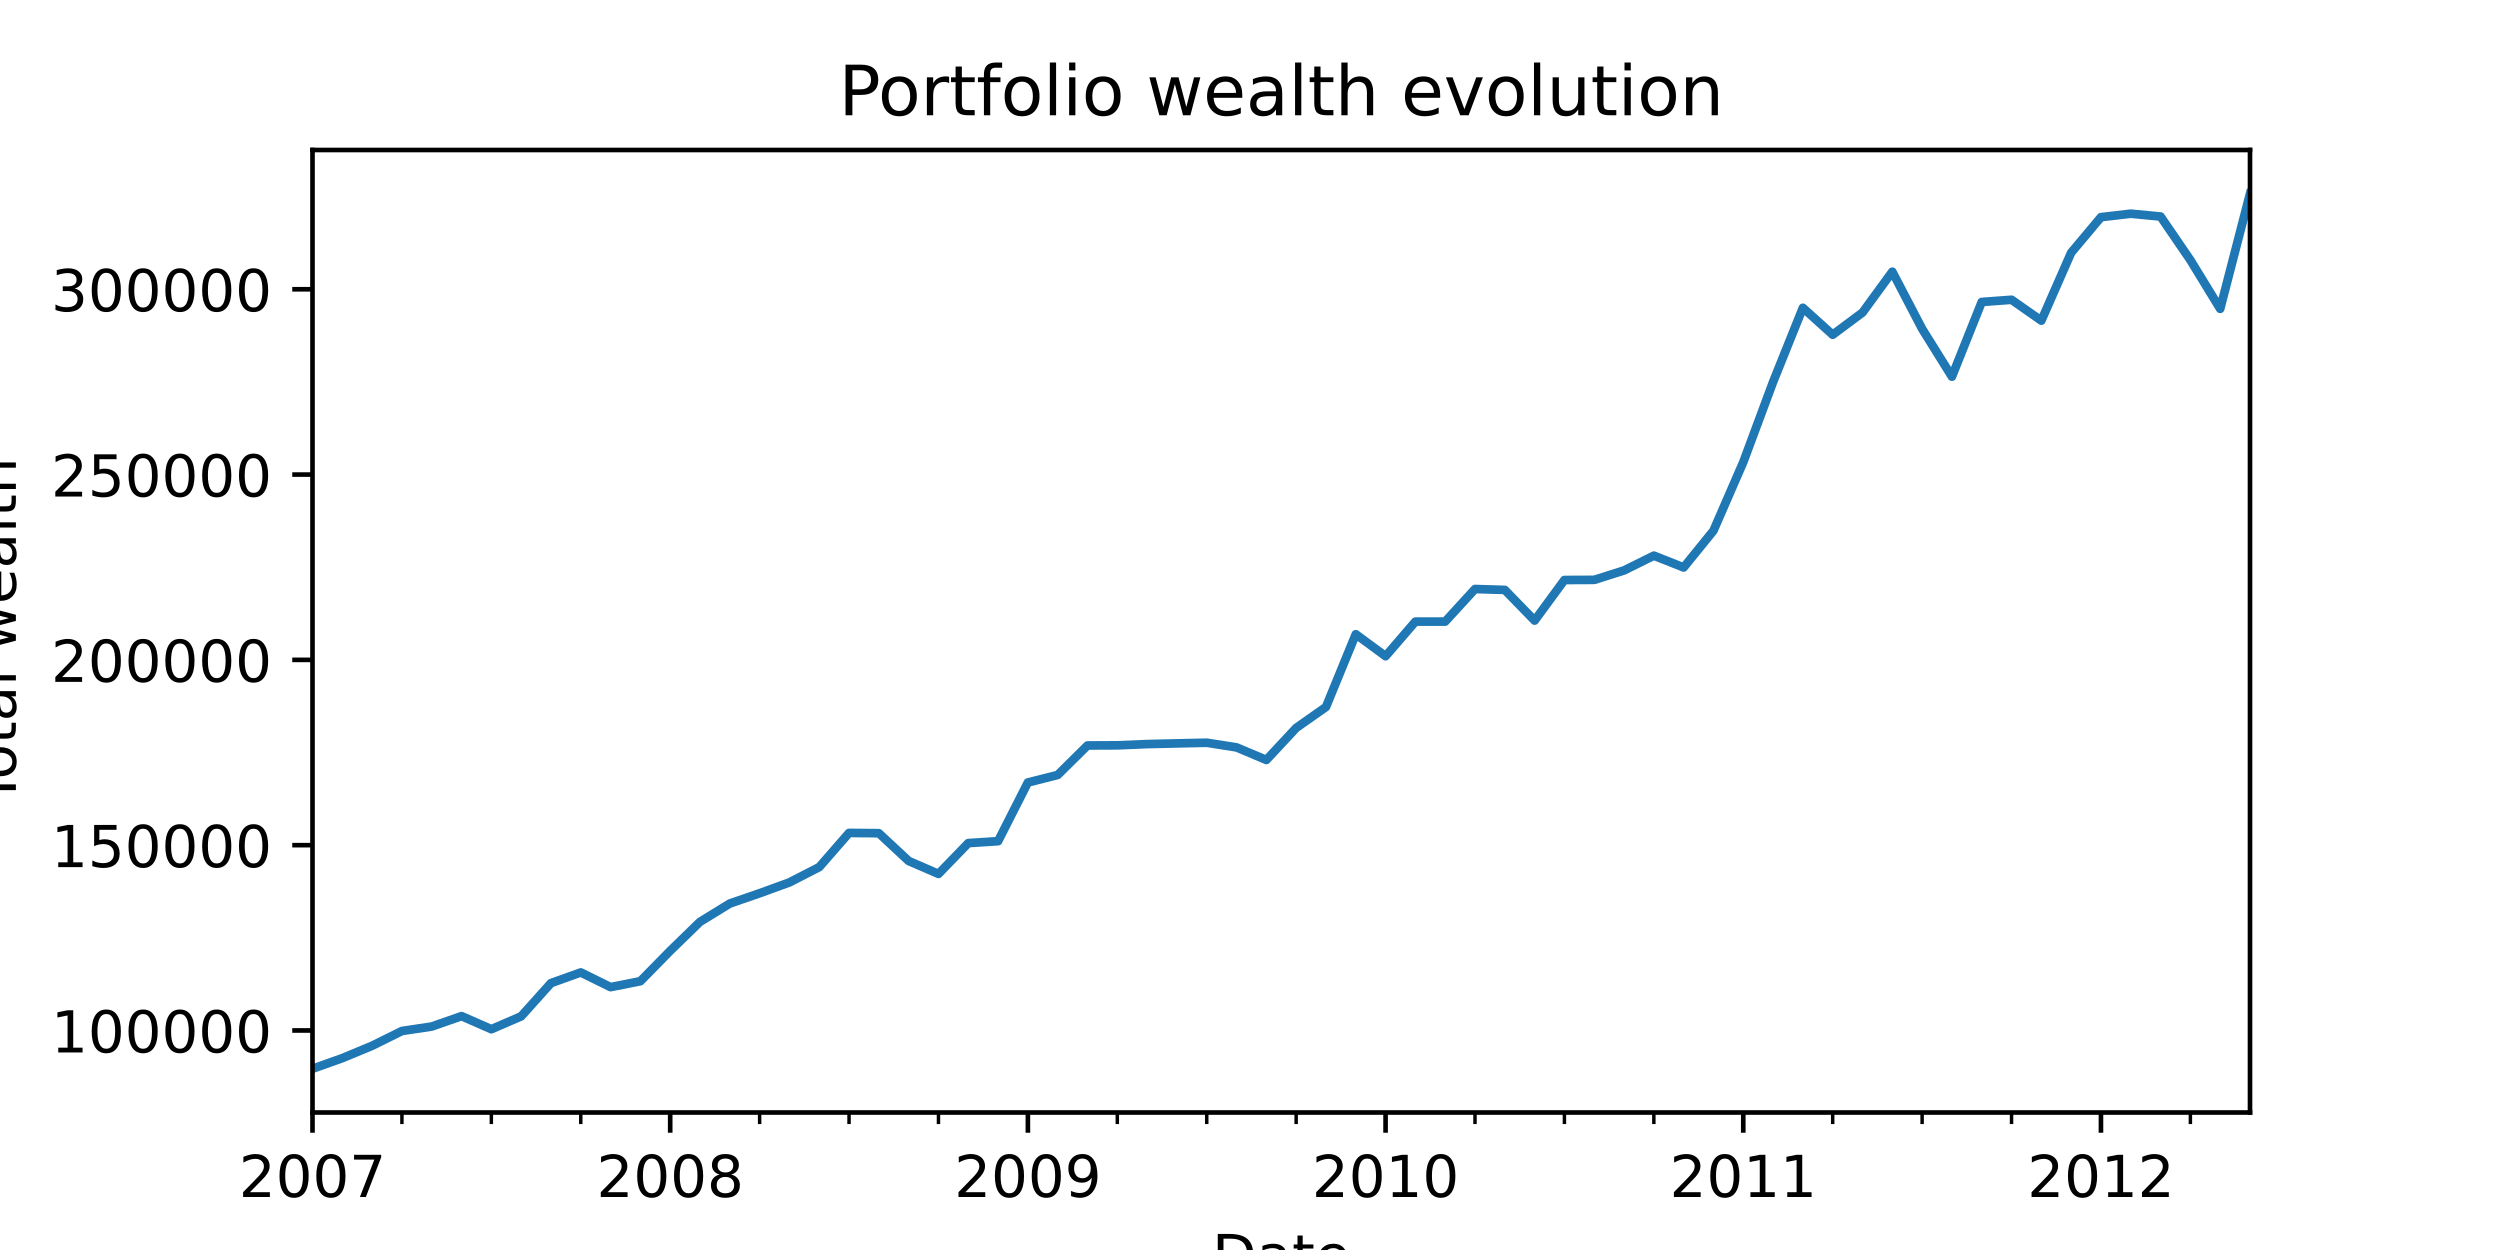
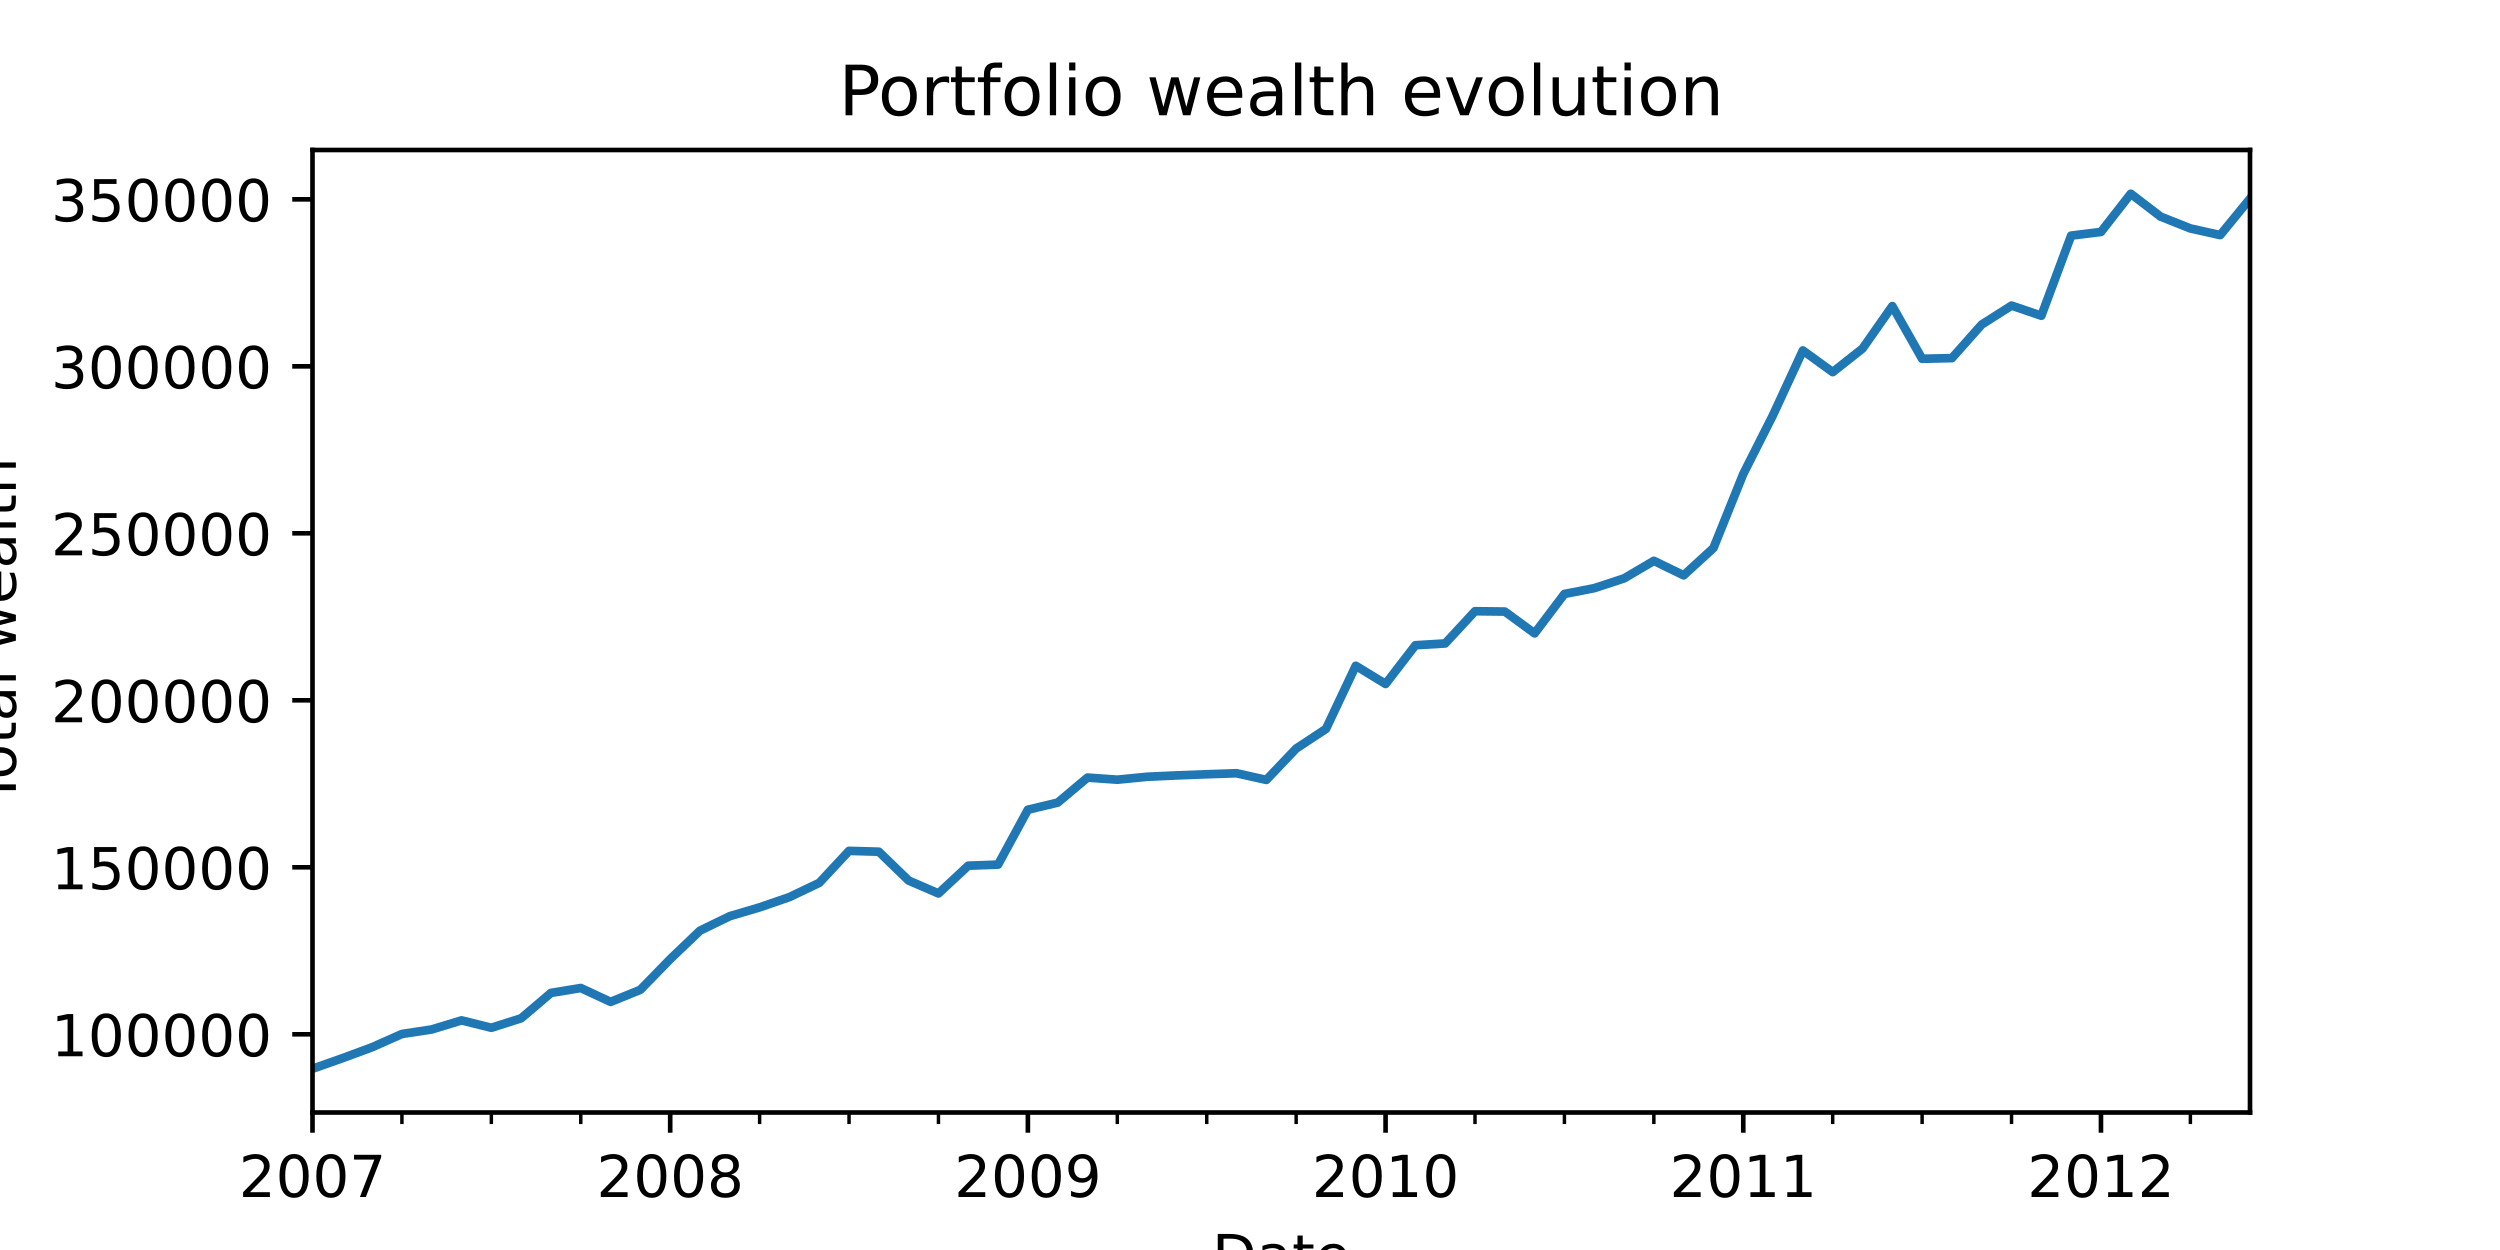
<svg xmlns="http://www.w3.org/2000/svg" xmlns:xlink="http://www.w3.org/1999/xlink" width="432pt" height="216pt" viewBox="0 0 432 216" version="1.1">
  <defs>
    <style type="text/css">*{stroke-linejoin: round; stroke-linecap: butt}</style>
  </defs>
  <g id="figure_1">
    <g id="patch_1">
      <path d="M 0 216  L 432 216  L 432 0  L 0 0  z " style="fill: #ffffff" />
    </g>
    <g id="axes_1">
      <g id="patch_2">
        <path d="M 54 192.24  L 388.8 192.24  L 388.8 25.92  L 54 25.92  z " style="fill: #ffffff" />
      </g>
      <g id="matplotlib.axis_1">
        <g id="xtick_1">
          <g id="line2d_1">
            <defs>
-               <path id="mf719084420" d="M 0 0  L 0 3.5  " style="stroke: #000000; stroke-width: 0.8" />
+               <path id="mb0f0eada7c" d="M 0 0  L 0 3.5  " style="stroke: #000000; stroke-width: 0.8" />
            </defs>
            <g>
-               <use xlink:href="#mf719084420" x="54" y="192.24" style="stroke: #000000; stroke-width: 0.8" />
+               <use xlink:href="#mb0f0eada7c" x="54" y="192.24" style="stroke: #000000; stroke-width: 0.8" />
            </g>
          </g>
          <g id="text_1">
            <g transform="translate(41.275 206.8384)scale(0.1 -0.1)">
              <defs>
                <path id="DejaVuSans-32" d="M 1228 531  L 3431 531  L 3431 0  L 469 0  L 469 531  Q 828 903 1448 1529  Q 2069 2156 2228 2338  Q 2531 2678 2651 2914  Q 2772 3150 2772 3378  Q 2772 3750 2511 3984  Q 2250 4219 1831 4219  Q 1534 4219 1204 4116  Q 875 4013 500 3803  L 500 4441  Q 881 4594 1212 4672  Q 1544 4750 1819 4750  Q 2544 4750 2975 4387  Q 3406 4025 3406 3419  Q 3406 3131 3298 2873  Q 3191 2616 2906 2266  Q 2828 2175 2409 1742  Q 1991 1309 1228 531  z " transform="scale(0.015625)" />
                <path id="DejaVuSans-30" d="M 2034 4250  Q 1547 4250 1301 3770  Q 1056 3291 1056 2328  Q 1056 1369 1301 889  Q 1547 409 2034 409  Q 2525 409 2770 889  Q 3016 1369 3016 2328  Q 3016 3291 2770 3770  Q 2525 4250 2034 4250  z M 2034 4750  Q 2819 4750 3233 4129  Q 3647 3509 3647 2328  Q 3647 1150 3233 529  Q 2819 -91 2034 -91  Q 1250 -91 836 529  Q 422 1150 422 2328  Q 422 3509 836 4129  Q 1250 4750 2034 4750  z " transform="scale(0.015625)" />
                <path id="DejaVuSans-37" d="M 525 4666  L 3525 4666  L 3525 4397  L 1831 0  L 1172 0  L 2766 4134  L 525 4134  L 525 4666  z " transform="scale(0.015625)" />
              </defs>
              <use xlink:href="#DejaVuSans-32" />
              <use xlink:href="#DejaVuSans-30" x="63.623" />
              <use xlink:href="#DejaVuSans-30" x="127.246" />
              <use xlink:href="#DejaVuSans-37" x="190.869" />
            </g>
          </g>
        </g>
        <g id="xtick_2">
          <g id="line2d_2">
            <g>
-               <use xlink:href="#mf719084420" x="115.809" y="192.24" style="stroke: #000000; stroke-width: 0.8" />
+               <use xlink:href="#mb0f0eada7c" x="115.809" y="192.24" style="stroke: #000000; stroke-width: 0.8" />
            </g>
          </g>
          <g id="text_2">
            <g transform="translate(103.0842 206.8384)scale(0.1 -0.1)">
              <defs>
                <path id="DejaVuSans-38" d="M 2034 2216  Q 1584 2216 1326 1975  Q 1069 1734 1069 1313  Q 1069 891 1326 650  Q 1584 409 2034 409  Q 2484 409 2743 651  Q 3003 894 3003 1313  Q 3003 1734 2745 1975  Q 2488 2216 2034 2216  z M 1403 2484  Q 997 2584 770 2862  Q 544 3141 544 3541  Q 544 4100 942 4425  Q 1341 4750 2034 4750  Q 2731 4750 3128 4425  Q 3525 4100 3525 3541  Q 3525 3141 3298 2862  Q 3072 2584 2669 2484  Q 3125 2378 3379 2068  Q 3634 1759 3634 1313  Q 3634 634 3220 271  Q 2806 -91 2034 -91  Q 1263 -91 848 271  Q 434 634 434 1313  Q 434 1759 690 2068  Q 947 2378 1403 2484  z M 1172 3481  Q 1172 3119 1398 2916  Q 1625 2713 2034 2713  Q 2441 2713 2670 2916  Q 2900 3119 2900 3481  Q 2900 3844 2670 4047  Q 2441 4250 2034 4250  Q 1625 4250 1398 4047  Q 1172 3844 1172 3481  z " transform="scale(0.015625)" />
              </defs>
              <use xlink:href="#DejaVuSans-32" />
              <use xlink:href="#DejaVuSans-30" x="63.623" />
              <use xlink:href="#DejaVuSans-30" x="127.246" />
              <use xlink:href="#DejaVuSans-38" x="190.869" />
            </g>
          </g>
        </g>
        <g id="xtick_3">
          <g id="line2d_3">
            <g>
-               <use xlink:href="#mf719084420" x="177.618" y="192.24" style="stroke: #000000; stroke-width: 0.8" />
+               <use xlink:href="#mb0f0eada7c" x="177.618" y="192.24" style="stroke: #000000; stroke-width: 0.8" />
            </g>
          </g>
          <g id="text_3">
            <g transform="translate(164.8935 206.8384)scale(0.1 -0.1)">
              <defs>
                <path id="DejaVuSans-39" d="M 703 97  L 703 672  Q 941 559 1184 500  Q 1428 441 1663 441  Q 2288 441 2617 861  Q 2947 1281 2994 2138  Q 2813 1869 2534 1725  Q 2256 1581 1919 1581  Q 1219 1581 811 2004  Q 403 2428 403 3163  Q 403 3881 828 4315  Q 1253 4750 1959 4750  Q 2769 4750 3195 4129  Q 3622 3509 3622 2328  Q 3622 1225 3098 567  Q 2575 -91 1691 -91  Q 1453 -91 1209 -44  Q 966 3 703 97  z M 1959 2075  Q 2384 2075 2632 2365  Q 2881 2656 2881 3163  Q 2881 3666 2632 3958  Q 2384 4250 1959 4250  Q 1534 4250 1286 3958  Q 1038 3666 1038 3163  Q 1038 2656 1286 2365  Q 1534 2075 1959 2075  z " transform="scale(0.015625)" />
              </defs>
              <use xlink:href="#DejaVuSans-32" />
              <use xlink:href="#DejaVuSans-30" x="63.623" />
              <use xlink:href="#DejaVuSans-30" x="127.246" />
              <use xlink:href="#DejaVuSans-39" x="190.869" />
            </g>
          </g>
        </g>
        <g id="xtick_4">
          <g id="line2d_4">
            <g>
-               <use xlink:href="#mf719084420" x="239.428" y="192.24" style="stroke: #000000; stroke-width: 0.8" />
+               <use xlink:href="#mb0f0eada7c" x="239.428" y="192.24" style="stroke: #000000; stroke-width: 0.8" />
            </g>
          </g>
          <g id="text_4">
            <g transform="translate(226.7027 206.8384)scale(0.1 -0.1)">
              <defs>
                <path id="DejaVuSans-31" d="M 794 531  L 1825 531  L 1825 4091  L 703 3866  L 703 4441  L 1819 4666  L 2450 4666  L 2450 531  L 3481 531  L 3481 0  L 794 0  L 794 531  z " transform="scale(0.015625)" />
              </defs>
              <use xlink:href="#DejaVuSans-32" />
              <use xlink:href="#DejaVuSans-30" x="63.623" />
              <use xlink:href="#DejaVuSans-31" x="127.246" />
              <use xlink:href="#DejaVuSans-30" x="190.869" />
            </g>
          </g>
        </g>
        <g id="xtick_5">
          <g id="line2d_5">
            <g>
-               <use xlink:href="#mf719084420" x="301.237" y="192.24" style="stroke: #000000; stroke-width: 0.8" />
+               <use xlink:href="#mb0f0eada7c" x="301.237" y="192.24" style="stroke: #000000; stroke-width: 0.8" />
            </g>
          </g>
          <g id="text_5">
            <g transform="translate(288.5119 206.8384)scale(0.1 -0.1)">
              <use xlink:href="#DejaVuSans-32" />
              <use xlink:href="#DejaVuSans-30" x="63.623" />
              <use xlink:href="#DejaVuSans-31" x="127.246" />
              <use xlink:href="#DejaVuSans-31" x="190.869" />
            </g>
          </g>
        </g>
        <g id="xtick_6">
          <g id="line2d_6">
            <g>
-               <use xlink:href="#mf719084420" x="363.046" y="192.24" style="stroke: #000000; stroke-width: 0.8" />
+               <use xlink:href="#mb0f0eada7c" x="363.046" y="192.24" style="stroke: #000000; stroke-width: 0.8" />
            </g>
          </g>
          <g id="text_6">
            <g transform="translate(350.3212 206.8384)scale(0.1 -0.1)">
              <use xlink:href="#DejaVuSans-32" />
              <use xlink:href="#DejaVuSans-30" x="63.623" />
              <use xlink:href="#DejaVuSans-31" x="127.246" />
              <use xlink:href="#DejaVuSans-32" x="190.869" />
            </g>
          </g>
        </g>
        <g id="xtick_7">
          <g id="line2d_7">
            <defs>
-               <path id="m80c0fb1353" d="M 0 0  L 0 2  " style="stroke: #000000; stroke-width: 0.6" />
+               <path id="m983324889f" d="M 0 0  L 0 2  " style="stroke: #000000; stroke-width: 0.6" />
            </defs>
            <g>
-               <use xlink:href="#m80c0fb1353" x="69.452" y="192.24" style="stroke: #000000; stroke-width: 0.6" />
+               <use xlink:href="#m983324889f" x="69.452" y="192.24" style="stroke: #000000; stroke-width: 0.6" />
            </g>
          </g>
        </g>
        <g id="xtick_8">
          <g id="line2d_8">
            <g>
-               <use xlink:href="#m80c0fb1353" x="84.905" y="192.24" style="stroke: #000000; stroke-width: 0.6" />
+               <use xlink:href="#m983324889f" x="84.905" y="192.24" style="stroke: #000000; stroke-width: 0.6" />
            </g>
          </g>
        </g>
        <g id="xtick_9">
          <g id="line2d_9">
            <g>
-               <use xlink:href="#m80c0fb1353" x="100.357" y="192.24" style="stroke: #000000; stroke-width: 0.6" />
+               <use xlink:href="#m983324889f" x="100.357" y="192.24" style="stroke: #000000; stroke-width: 0.6" />
            </g>
          </g>
        </g>
        <g id="xtick_10">
          <g id="line2d_10">
            <g>
-               <use xlink:href="#m80c0fb1353" x="131.262" y="192.24" style="stroke: #000000; stroke-width: 0.6" />
+               <use xlink:href="#m983324889f" x="131.262" y="192.24" style="stroke: #000000; stroke-width: 0.6" />
            </g>
          </g>
        </g>
        <g id="xtick_11">
          <g id="line2d_11">
            <g>
-               <use xlink:href="#m80c0fb1353" x="146.714" y="192.24" style="stroke: #000000; stroke-width: 0.6" />
+               <use xlink:href="#m983324889f" x="146.714" y="192.24" style="stroke: #000000; stroke-width: 0.6" />
            </g>
          </g>
        </g>
        <g id="xtick_12">
          <g id="line2d_12">
            <g>
-               <use xlink:href="#m80c0fb1353" x="162.166" y="192.24" style="stroke: #000000; stroke-width: 0.6" />
+               <use xlink:href="#m983324889f" x="162.166" y="192.24" style="stroke: #000000; stroke-width: 0.6" />
            </g>
          </g>
        </g>
        <g id="xtick_13">
          <g id="line2d_13">
            <g>
-               <use xlink:href="#m80c0fb1353" x="193.071" y="192.24" style="stroke: #000000; stroke-width: 0.6" />
+               <use xlink:href="#m983324889f" x="193.071" y="192.24" style="stroke: #000000; stroke-width: 0.6" />
            </g>
          </g>
        </g>
        <g id="xtick_14">
          <g id="line2d_14">
            <g>
-               <use xlink:href="#m80c0fb1353" x="208.523" y="192.24" style="stroke: #000000; stroke-width: 0.6" />
+               <use xlink:href="#m983324889f" x="208.523" y="192.24" style="stroke: #000000; stroke-width: 0.6" />
            </g>
          </g>
        </g>
        <g id="xtick_15">
          <g id="line2d_15">
            <g>
-               <use xlink:href="#m80c0fb1353" x="223.975" y="192.24" style="stroke: #000000; stroke-width: 0.6" />
+               <use xlink:href="#m983324889f" x="223.975" y="192.24" style="stroke: #000000; stroke-width: 0.6" />
            </g>
          </g>
        </g>
        <g id="xtick_16">
          <g id="line2d_16">
            <g>
-               <use xlink:href="#m80c0fb1353" x="254.88" y="192.24" style="stroke: #000000; stroke-width: 0.6" />
+               <use xlink:href="#m983324889f" x="254.88" y="192.24" style="stroke: #000000; stroke-width: 0.6" />
            </g>
          </g>
        </g>
        <g id="xtick_17">
          <g id="line2d_17">
            <g>
-               <use xlink:href="#m80c0fb1353" x="270.332" y="192.24" style="stroke: #000000; stroke-width: 0.6" />
+               <use xlink:href="#m983324889f" x="270.332" y="192.24" style="stroke: #000000; stroke-width: 0.6" />
            </g>
          </g>
        </g>
        <g id="xtick_18">
          <g id="line2d_18">
            <g>
-               <use xlink:href="#m80c0fb1353" x="285.785" y="192.24" style="stroke: #000000; stroke-width: 0.6" />
+               <use xlink:href="#m983324889f" x="285.785" y="192.24" style="stroke: #000000; stroke-width: 0.6" />
            </g>
          </g>
        </g>
        <g id="xtick_19">
          <g id="line2d_19">
            <g>
-               <use xlink:href="#m80c0fb1353" x="316.689" y="192.24" style="stroke: #000000; stroke-width: 0.6" />
+               <use xlink:href="#m983324889f" x="316.689" y="192.24" style="stroke: #000000; stroke-width: 0.6" />
            </g>
          </g>
        </g>
        <g id="xtick_20">
          <g id="line2d_20">
            <g>
-               <use xlink:href="#m80c0fb1353" x="332.142" y="192.24" style="stroke: #000000; stroke-width: 0.6" />
+               <use xlink:href="#m983324889f" x="332.142" y="192.24" style="stroke: #000000; stroke-width: 0.6" />
            </g>
          </g>
        </g>
        <g id="xtick_21">
          <g id="line2d_21">
            <g>
-               <use xlink:href="#m80c0fb1353" x="347.594" y="192.24" style="stroke: #000000; stroke-width: 0.6" />
+               <use xlink:href="#m983324889f" x="347.594" y="192.24" style="stroke: #000000; stroke-width: 0.6" />
            </g>
          </g>
        </g>
        <g id="xtick_22">
          <g id="line2d_22">
            <g>
-               <use xlink:href="#m80c0fb1353" x="378.498" y="192.24" style="stroke: #000000; stroke-width: 0.6" />
+               <use xlink:href="#m983324889f" x="378.498" y="192.24" style="stroke: #000000; stroke-width: 0.6" />
            </g>
          </g>
        </g>
        <g id="text_7">
          <g transform="translate(209.4492 220.5166)scale(0.1 -0.1)">
            <defs>
              <path id="DejaVuSans-44" d="M 1259 4147  L 1259 519  L 2022 519  Q 2988 519 3436 956  Q 3884 1394 3884 2338  Q 3884 3275 3436 3711  Q 2988 4147 2022 4147  L 1259 4147  z M 628 4666  L 1925 4666  Q 3281 4666 3915 4102  Q 4550 3538 4550 2338  Q 4550 1131 3912 565  Q 3275 0 1925 0  L 628 0  L 628 4666  z " transform="scale(0.015625)" />
              <path id="DejaVuSans-61" d="M 2194 1759  Q 1497 1759 1228 1600  Q 959 1441 959 1056  Q 959 750 1161 570  Q 1363 391 1709 391  Q 2188 391 2477 730  Q 2766 1069 2766 1631  L 2766 1759  L 2194 1759  z M 3341 1997  L 3341 0  L 2766 0  L 2766 531  Q 2569 213 2275 61  Q 1981 -91 1556 -91  Q 1019 -91 701 211  Q 384 513 384 1019  Q 384 1609 779 1909  Q 1175 2209 1959 2209  L 2766 2209  L 2766 2266  Q 2766 2663 2505 2880  Q 2244 3097 1772 3097  Q 1472 3097 1187 3025  Q 903 2953 641 2809  L 641 3341  Q 956 3463 1253 3523  Q 1550 3584 1831 3584  Q 2591 3584 2966 3190  Q 3341 2797 3341 1997  z " transform="scale(0.015625)" />
              <path id="DejaVuSans-74" d="M 1172 4494  L 1172 3500  L 2356 3500  L 2356 3053  L 1172 3053  L 1172 1153  Q 1172 725 1289 603  Q 1406 481 1766 481  L 2356 481  L 2356 0  L 1766 0  Q 1100 0 847 248  Q 594 497 594 1153  L 594 3053  L 172 3053  L 172 3500  L 594 3500  L 594 4494  L 1172 4494  z " transform="scale(0.015625)" />
              <path id="DejaVuSans-65" d="M 3597 1894  L 3597 1613  L 953 1613  Q 991 1019 1311 708  Q 1631 397 2203 397  Q 2534 397 2845 478  Q 3156 559 3463 722  L 3463 178  Q 3153 47 2828 -22  Q 2503 -91 2169 -91  Q 1331 -91 842 396  Q 353 884 353 1716  Q 353 2575 817 3079  Q 1281 3584 2069 3584  Q 2775 3584 3186 3129  Q 3597 2675 3597 1894  z M 3022 2063  Q 3016 2534 2758 2815  Q 2500 3097 2075 3097  Q 1594 3097 1305 2825  Q 1016 2553 972 2059  L 3022 2063  z " transform="scale(0.015625)" />
            </defs>
            <use xlink:href="#DejaVuSans-44" />
            <use xlink:href="#DejaVuSans-61" x="77.002" />
            <use xlink:href="#DejaVuSans-74" x="138.281" />
            <use xlink:href="#DejaVuSans-65" x="177.49" />
          </g>
        </g>
      </g>
      <g id="matplotlib.axis_2">
        <g id="ytick_1">
          <g id="line2d_23">
            <defs>
-               <path id="mf77ad3c771" d="M 0 0  L -3.5 0  " style="stroke: #000000; stroke-width: 0.8" />
+               <path id="m7c777632a1" d="M 0 0  L -3.5 0  " style="stroke: #000000; stroke-width: 0.8" />
            </defs>
            <g>
-               <use xlink:href="#mf77ad3c771" x="54" y="178.065" style="stroke: #000000; stroke-width: 0.8" />
+               <use xlink:href="#m7c777632a1" x="54" y="178.726" style="stroke: #000000; stroke-width: 0.8" />
            </g>
          </g>
          <g id="text_8">
-             <g transform="translate(8.825 181.8645)scale(0.1 -0.1)">
+             <g transform="translate(8.825 182.5255)scale(0.1 -0.1)">
              <use xlink:href="#DejaVuSans-31" />
              <use xlink:href="#DejaVuSans-30" x="63.623" />
              <use xlink:href="#DejaVuSans-30" x="127.246" />
              <use xlink:href="#DejaVuSans-30" x="190.869" />
              <use xlink:href="#DejaVuSans-30" x="254.492" />
              <use xlink:href="#DejaVuSans-30" x="318.115" />
            </g>
          </g>
        </g>
        <g id="ytick_2">
          <g id="line2d_24">
            <g>
-               <use xlink:href="#mf77ad3c771" x="54" y="146.045" style="stroke: #000000; stroke-width: 0.8" />
+               <use xlink:href="#m7c777632a1" x="54" y="149.87" style="stroke: #000000; stroke-width: 0.8" />
            </g>
          </g>
          <g id="text_9">
-             <g transform="translate(8.825 149.8441)scale(0.1 -0.1)">
+             <g transform="translate(8.825 153.6691)scale(0.1 -0.1)">
              <defs>
                <path id="DejaVuSans-35" d="M 691 4666  L 3169 4666  L 3169 4134  L 1269 4134  L 1269 2991  Q 1406 3038 1543 3061  Q 1681 3084 1819 3084  Q 2600 3084 3056 2656  Q 3513 2228 3513 1497  Q 3513 744 3044 326  Q 2575 -91 1722 -91  Q 1428 -91 1123 -41  Q 819 9 494 109  L 494 744  Q 775 591 1075 516  Q 1375 441 1709 441  Q 2250 441 2565 725  Q 2881 1009 2881 1497  Q 2881 1984 2565 2268  Q 2250 2553 1709 2553  Q 1456 2553 1204 2497  Q 953 2441 691 2322  L 691 4666  z " transform="scale(0.015625)" />
              </defs>
              <use xlink:href="#DejaVuSans-31" />
              <use xlink:href="#DejaVuSans-35" x="63.623" />
              <use xlink:href="#DejaVuSans-30" x="127.246" />
              <use xlink:href="#DejaVuSans-30" x="190.869" />
              <use xlink:href="#DejaVuSans-30" x="254.492" />
              <use xlink:href="#DejaVuSans-30" x="318.115" />
            </g>
          </g>
        </g>
        <g id="ytick_3">
          <g id="line2d_25">
            <g>
-               <use xlink:href="#mf77ad3c771" x="54" y="114.025" style="stroke: #000000; stroke-width: 0.8" />
+               <use xlink:href="#m7c777632a1" x="54" y="121.013" style="stroke: #000000; stroke-width: 0.8" />
            </g>
          </g>
          <g id="text_10">
-             <g transform="translate(8.825 117.8238)scale(0.1 -0.1)">
+             <g transform="translate(8.825 124.8127)scale(0.1 -0.1)">
              <use xlink:href="#DejaVuSans-32" />
              <use xlink:href="#DejaVuSans-30" x="63.623" />
              <use xlink:href="#DejaVuSans-30" x="127.246" />
              <use xlink:href="#DejaVuSans-30" x="190.869" />
              <use xlink:href="#DejaVuSans-30" x="254.492" />
              <use xlink:href="#DejaVuSans-30" x="318.115" />
            </g>
          </g>
        </g>
        <g id="ytick_4">
          <g id="line2d_26">
            <g>
-               <use xlink:href="#mf77ad3c771" x="54" y="82.004" style="stroke: #000000; stroke-width: 0.8" />
+               <use xlink:href="#m7c777632a1" x="54" y="92.157" style="stroke: #000000; stroke-width: 0.8" />
            </g>
          </g>
          <g id="text_11">
-             <g transform="translate(8.825 85.80342)scale(0.1 -0.1)">
+             <g transform="translate(8.825 95.95632)scale(0.1 -0.1)">
              <use xlink:href="#DejaVuSans-32" />
              <use xlink:href="#DejaVuSans-35" x="63.623" />
              <use xlink:href="#DejaVuSans-30" x="127.246" />
              <use xlink:href="#DejaVuSans-30" x="190.869" />
              <use xlink:href="#DejaVuSans-30" x="254.492" />
              <use xlink:href="#DejaVuSans-30" x="318.115" />
            </g>
          </g>
        </g>
        <g id="ytick_5">
          <g id="line2d_27">
            <g>
-               <use xlink:href="#mf77ad3c771" x="54" y="49.984" style="stroke: #000000; stroke-width: 0.8" />
+               <use xlink:href="#m7c777632a1" x="54" y="63.301" style="stroke: #000000; stroke-width: 0.8" />
            </g>
          </g>
          <g id="text_12">
-             <g transform="translate(8.825 53.78307)scale(0.1 -0.1)">
+             <g transform="translate(8.825 67.09991)scale(0.1 -0.1)">
              <defs>
                <path id="DejaVuSans-33" d="M 2597 2516  Q 3050 2419 3304 2112  Q 3559 1806 3559 1356  Q 3559 666 3084 287  Q 2609 -91 1734 -91  Q 1441 -91 1130 -33  Q 819 25 488 141  L 488 750  Q 750 597 1062 519  Q 1375 441 1716 441  Q 2309 441 2620 675  Q 2931 909 2931 1356  Q 2931 1769 2642 2001  Q 2353 2234 1838 2234  L 1294 2234  L 1294 2753  L 1863 2753  Q 2328 2753 2575 2939  Q 2822 3125 2822 3475  Q 2822 3834 2567 4026  Q 2313 4219 1838 4219  Q 1578 4219 1281 4162  Q 984 4106 628 3988  L 628 4550  Q 988 4650 1302 4700  Q 1616 4750 1894 4750  Q 2613 4750 3031 4423  Q 3450 4097 3450 3541  Q 3450 3153 3228 2886  Q 3006 2619 2597 2516  z " transform="scale(0.015625)" />
              </defs>
              <use xlink:href="#DejaVuSans-33" />
              <use xlink:href="#DejaVuSans-30" x="63.623" />
              <use xlink:href="#DejaVuSans-30" x="127.246" />
              <use xlink:href="#DejaVuSans-30" x="190.869" />
              <use xlink:href="#DejaVuSans-30" x="254.492" />
              <use xlink:href="#DejaVuSans-30" x="318.115" />
            </g>
          </g>
        </g>
-         <g id="text_13">
+         <g id="ytick_6">
+           <g id="line2d_28">
+             <g>
+               <use xlink:href="#m7c777632a1" x="54" y="34.444" style="stroke: #000000; stroke-width: 0.8" />
+             </g>
+           </g>
+           <g id="text_13">
+             <g transform="translate(8.825 38.24351)scale(0.1 -0.1)">
+               <use xlink:href="#DejaVuSans-33" />
+               <use xlink:href="#DejaVuSans-35" x="63.623" />
+               <use xlink:href="#DejaVuSans-30" x="127.246" />
+               <use xlink:href="#DejaVuSans-30" x="190.869" />
+               <use xlink:href="#DejaVuSans-30" x="254.492" />
+               <use xlink:href="#DejaVuSans-30" x="318.115" />
+             </g>
+           </g>
+         </g>
+         <g id="text_14">
          <g transform="translate(2.745312 139.0933)rotate(-90)scale(0.1 -0.1)">
            <defs>
              <path id="DejaVuSans-54" d="M -19 4666  L 3928 4666  L 3928 4134  L 2272 4134  L 2272 0  L 1638 0  L 1638 4134  L -19 4134  L -19 4666  z " transform="scale(0.015625)" />
              <path id="DejaVuSans-6f" d="M 1959 3097  Q 1497 3097 1228 2736  Q 959 2375 959 1747  Q 959 1119 1226 758  Q 1494 397 1959 397  Q 2419 397 2687 759  Q 2956 1122 2956 1747  Q 2956 2369 2687 2733  Q 2419 3097 1959 3097  z M 1959 3584  Q 2709 3584 3137 3096  Q 3566 2609 3566 1747  Q 3566 888 3137 398  Q 2709 -91 1959 -91  Q 1206 -91 779 398  Q 353 888 353 1747  Q 353 2609 779 3096  Q 1206 3584 1959 3584  z " transform="scale(0.015625)" />
              <path id="DejaVuSans-6c" d="M 603 4863  L 1178 4863  L 1178 0  L 603 0  L 603 4863  z " transform="scale(0.015625)" />
              <path id="DejaVuSans-20" transform="scale(0.015625)" />
              <path id="DejaVuSans-77" d="M 269 3500  L 844 3500  L 1563 769  L 2278 3500  L 2956 3500  L 3675 769  L 4391 3500  L 4966 3500  L 4050 0  L 3372 0  L 2619 2869  L 1863 0  L 1184 0  L 269 3500  z " transform="scale(0.015625)" />
              <path id="DejaVuSans-68" d="M 3513 2113  L 3513 0  L 2938 0  L 2938 2094  Q 2938 2591 2744 2837  Q 2550 3084 2163 3084  Q 1697 3084 1428 2787  Q 1159 2491 1159 1978  L 1159 0  L 581 0  L 581 4863  L 1159 4863  L 1159 2956  Q 1366 3272 1645 3428  Q 1925 3584 2291 3584  Q 2894 3584 3203 3211  Q 3513 2838 3513 2113  z " transform="scale(0.015625)" />
            </defs>
            <use xlink:href="#DejaVuSans-54" />
            <use xlink:href="#DejaVuSans-6f" x="44.084" />
            <use xlink:href="#DejaVuSans-74" x="105.266" />
            <use xlink:href="#DejaVuSans-61" x="144.475" />
            <use xlink:href="#DejaVuSans-6c" x="205.754" />
            <use xlink:href="#DejaVuSans-20" x="233.537" />
            <use xlink:href="#DejaVuSans-77" x="265.324" />
            <use xlink:href="#DejaVuSans-65" x="347.111" />
            <use xlink:href="#DejaVuSans-61" x="408.635" />
            <use xlink:href="#DejaVuSans-6c" x="469.914" />
            <use xlink:href="#DejaVuSans-74" x="497.697" />
            <use xlink:href="#DejaVuSans-68" x="536.906" />
          </g>
        </g>
      </g>
-       <g id="line2d_28">
-         <path d="M 54 184.68  L 59.151 182.844  L 64.302 180.707  L 69.452 178.156  L 74.603 177.383  L 79.754 175.586  L 84.905 177.847  L 90.055 175.622  L 95.206 169.886  L 100.357 168.036  L 105.508 170.573  L 110.658 169.551  L 115.809 164.3  L 120.96 159.293  L 126.111 156.128  L 131.262 154.354  L 136.412 152.477  L 141.563 149.836  L 146.714 143.929  L 151.865 143.978  L 157.015 148.779  L 162.166 151.009  L 167.317 145.689  L 172.468 145.355  L 177.618 135.214  L 182.769 133.911  L 187.92 128.818  L 193.071 128.795  L 198.222 128.579  L 203.372 128.457  L 208.523 128.343  L 213.674 129.15  L 218.825 131.32  L 223.975 125.789  L 229.126 122.167  L 234.277 109.6  L 239.428 113.389  L 244.578 107.417  L 249.729 107.408  L 254.88 101.784  L 260.031 101.938  L 265.182 107.236  L 270.332 100.225  L 275.483 100.201  L 280.634 98.571  L 285.785 96.018  L 290.935 98.056  L 296.086 91.702  L 301.237 79.86  L 306.388 66.004  L 311.538 53.19  L 316.689 57.842  L 321.84 54.008  L 326.991 46.954  L 332.142 56.821  L 337.292 65.087  L 342.443 52.182  L 347.594 51.801  L 352.745 55.404  L 357.895 43.668  L 363.046 37.525  L 368.197 36.926  L 373.348 37.418  L 378.498 44.945  L 383.649 53.365  L 388.8 33.48  " clip-path="url(#p6b126639b9)" style="fill: none; stroke: #1f77b4; stroke-width: 1.5; stroke-linecap: square" />
+       <g id="line2d_29">
+         <path d="M 54 184.68  L 59.151 182.862  L 64.302 180.956  L 69.452 178.671  L 74.603 177.889  L 79.754 176.322  L 84.905 177.598  L 90.055 175.96  L 95.206 171.577  L 100.357 170.728  L 105.508 173.125  L 110.658 171.032  L 115.809 165.737  L 120.96 160.813  L 126.111 158.314  L 131.262 156.791  L 136.412 155.018  L 141.563 152.562  L 146.714 147.03  L 151.865 147.175  L 157.015 152.161  L 162.166 154.386  L 167.317 149.593  L 172.468 149.403  L 177.618 139.919  L 182.769 138.693  L 187.92 134.369  L 193.071 134.732  L 198.222 134.225  L 203.372 133.989  L 208.523 133.792  L 213.674 133.619  L 218.825 134.767  L 223.975 129.35  L 229.126 125.955  L 234.277 115.048  L 239.428 118.19  L 244.578 111.499  L 249.729 111.186  L 254.88 105.62  L 260.031 105.681  L 265.182 109.446  L 270.332 102.635  L 275.483 101.635  L 280.634 99.946  L 285.785 96.914  L 290.935 99.416  L 296.086 94.697  L 301.237 81.898  L 306.388 71.7  L 311.538 60.563  L 316.689 64.301  L 321.84 60.24  L 326.991 52.892  L 332.142 61.996  L 337.292 61.882  L 342.443 56.079  L 347.594 52.806  L 352.745 54.556  L 357.895 40.715  L 363.046 40.079  L 368.197 33.48  L 373.348 37.43  L 378.498 39.475  L 383.649 40.621  L 388.8 34.334  " clip-path="url(#pd4fca4daaa)" style="fill: none; stroke: #1f77b4; stroke-width: 1.5; stroke-linecap: square" />
      </g>
      <g id="patch_3">
        <path d="M 54 192.24  L 54 25.92  " style="fill: none; stroke: #000000; stroke-width: 0.8; stroke-linejoin: miter; stroke-linecap: square" />
      </g>
      <g id="patch_4">
        <path d="M 388.8 192.24  L 388.8 25.92  " style="fill: none; stroke: #000000; stroke-width: 0.8; stroke-linejoin: miter; stroke-linecap: square" />
      </g>
      <g id="patch_5">
        <path d="M 54 192.24  L 388.8 192.24  " style="fill: none; stroke: #000000; stroke-width: 0.8; stroke-linejoin: miter; stroke-linecap: square" />
      </g>
      <g id="patch_6">
        <path d="M 54 25.92  L 388.8 25.92  " style="fill: none; stroke: #000000; stroke-width: 0.8; stroke-linejoin: miter; stroke-linecap: square" />
      </g>
-       <g id="text_14">
+       <g id="text_15">
        <g transform="translate(144.9338 19.92)scale(0.12 -0.12)">
          <defs>
            <path id="DejaVuSans-50" d="M 1259 4147  L 1259 2394  L 2053 2394  Q 2494 2394 2734 2622  Q 2975 2850 2975 3272  Q 2975 3691 2734 3919  Q 2494 4147 2053 4147  L 1259 4147  z M 628 4666  L 2053 4666  Q 2838 4666 3239 4311  Q 3641 3956 3641 3272  Q 3641 2581 3239 2228  Q 2838 1875 2053 1875  L 1259 1875  L 1259 0  L 628 0  L 628 4666  z " transform="scale(0.015625)" />
            <path id="DejaVuSans-72" d="M 2631 2963  Q 2534 3019 2420 3045  Q 2306 3072 2169 3072  Q 1681 3072 1420 2755  Q 1159 2438 1159 1844  L 1159 0  L 581 0  L 581 3500  L 1159 3500  L 1159 2956  Q 1341 3275 1631 3429  Q 1922 3584 2338 3584  Q 2397 3584 2469 3576  Q 2541 3569 2628 3553  L 2631 2963  z " transform="scale(0.015625)" />
            <path id="DejaVuSans-66" d="M 2375 4863  L 2375 4384  L 1825 4384  Q 1516 4384 1395 4259  Q 1275 4134 1275 3809  L 1275 3500  L 2222 3500  L 2222 3053  L 1275 3053  L 1275 0  L 697 0  L 697 3053  L 147 3053  L 147 3500  L 697 3500  L 697 3744  Q 697 4328 969 4595  Q 1241 4863 1831 4863  L 2375 4863  z " transform="scale(0.015625)" />
            <path id="DejaVuSans-69" d="M 603 3500  L 1178 3500  L 1178 0  L 603 0  L 603 3500  z M 603 4863  L 1178 4863  L 1178 4134  L 603 4134  L 603 4863  z " transform="scale(0.015625)" />
            <path id="DejaVuSans-76" d="M 191 3500  L 800 3500  L 1894 563  L 2988 3500  L 3597 3500  L 2284 0  L 1503 0  L 191 3500  z " transform="scale(0.015625)" />
            <path id="DejaVuSans-75" d="M 544 1381  L 544 3500  L 1119 3500  L 1119 1403  Q 1119 906 1312 657  Q 1506 409 1894 409  Q 2359 409 2629 706  Q 2900 1003 2900 1516  L 2900 3500  L 3475 3500  L 3475 0  L 2900 0  L 2900 538  Q 2691 219 2414 64  Q 2138 -91 1772 -91  Q 1169 -91 856 284  Q 544 659 544 1381  z M 1991 3584  L 1991 3584  z " transform="scale(0.015625)" />
            <path id="DejaVuSans-6e" d="M 3513 2113  L 3513 0  L 2938 0  L 2938 2094  Q 2938 2591 2744 2837  Q 2550 3084 2163 3084  Q 1697 3084 1428 2787  Q 1159 2491 1159 1978  L 1159 0  L 581 0  L 581 3500  L 1159 3500  L 1159 2956  Q 1366 3272 1645 3428  Q 1925 3584 2291 3584  Q 2894 3584 3203 3211  Q 3513 2838 3513 2113  z " transform="scale(0.015625)" />
          </defs>
          <use xlink:href="#DejaVuSans-50" />
          <use xlink:href="#DejaVuSans-6f" x="56.678" />
          <use xlink:href="#DejaVuSans-72" x="117.859" />
          <use xlink:href="#DejaVuSans-74" x="158.973" />
          <use xlink:href="#DejaVuSans-66" x="198.182" />
          <use xlink:href="#DejaVuSans-6f" x="233.387" />
          <use xlink:href="#DejaVuSans-6c" x="294.568" />
          <use xlink:href="#DejaVuSans-69" x="322.352" />
          <use xlink:href="#DejaVuSans-6f" x="350.135" />
          <use xlink:href="#DejaVuSans-20" x="411.316" />
          <use xlink:href="#DejaVuSans-77" x="443.104" />
          <use xlink:href="#DejaVuSans-65" x="524.891" />
          <use xlink:href="#DejaVuSans-61" x="586.414" />
          <use xlink:href="#DejaVuSans-6c" x="647.693" />
          <use xlink:href="#DejaVuSans-74" x="675.477" />
          <use xlink:href="#DejaVuSans-68" x="714.686" />
          <use xlink:href="#DejaVuSans-20" x="778.064" />
          <use xlink:href="#DejaVuSans-65" x="809.852" />
          <use xlink:href="#DejaVuSans-76" x="871.375" />
          <use xlink:href="#DejaVuSans-6f" x="930.555" />
          <use xlink:href="#DejaVuSans-6c" x="991.736" />
          <use xlink:href="#DejaVuSans-75" x="1019.52" />
          <use xlink:href="#DejaVuSans-74" x="1082.898" />
          <use xlink:href="#DejaVuSans-69" x="1122.107" />
          <use xlink:href="#DejaVuSans-6f" x="1149.891" />
          <use xlink:href="#DejaVuSans-6e" x="1211.072" />
        </g>
      </g>
    </g>
  </g>
  <defs>
-     <clipPath id="p6b126639b9">
+     <clipPath id="pd4fca4daaa">
      <rect x="54" y="25.92" width="334.8" height="166.32" />
    </clipPath>
  </defs>
</svg>
